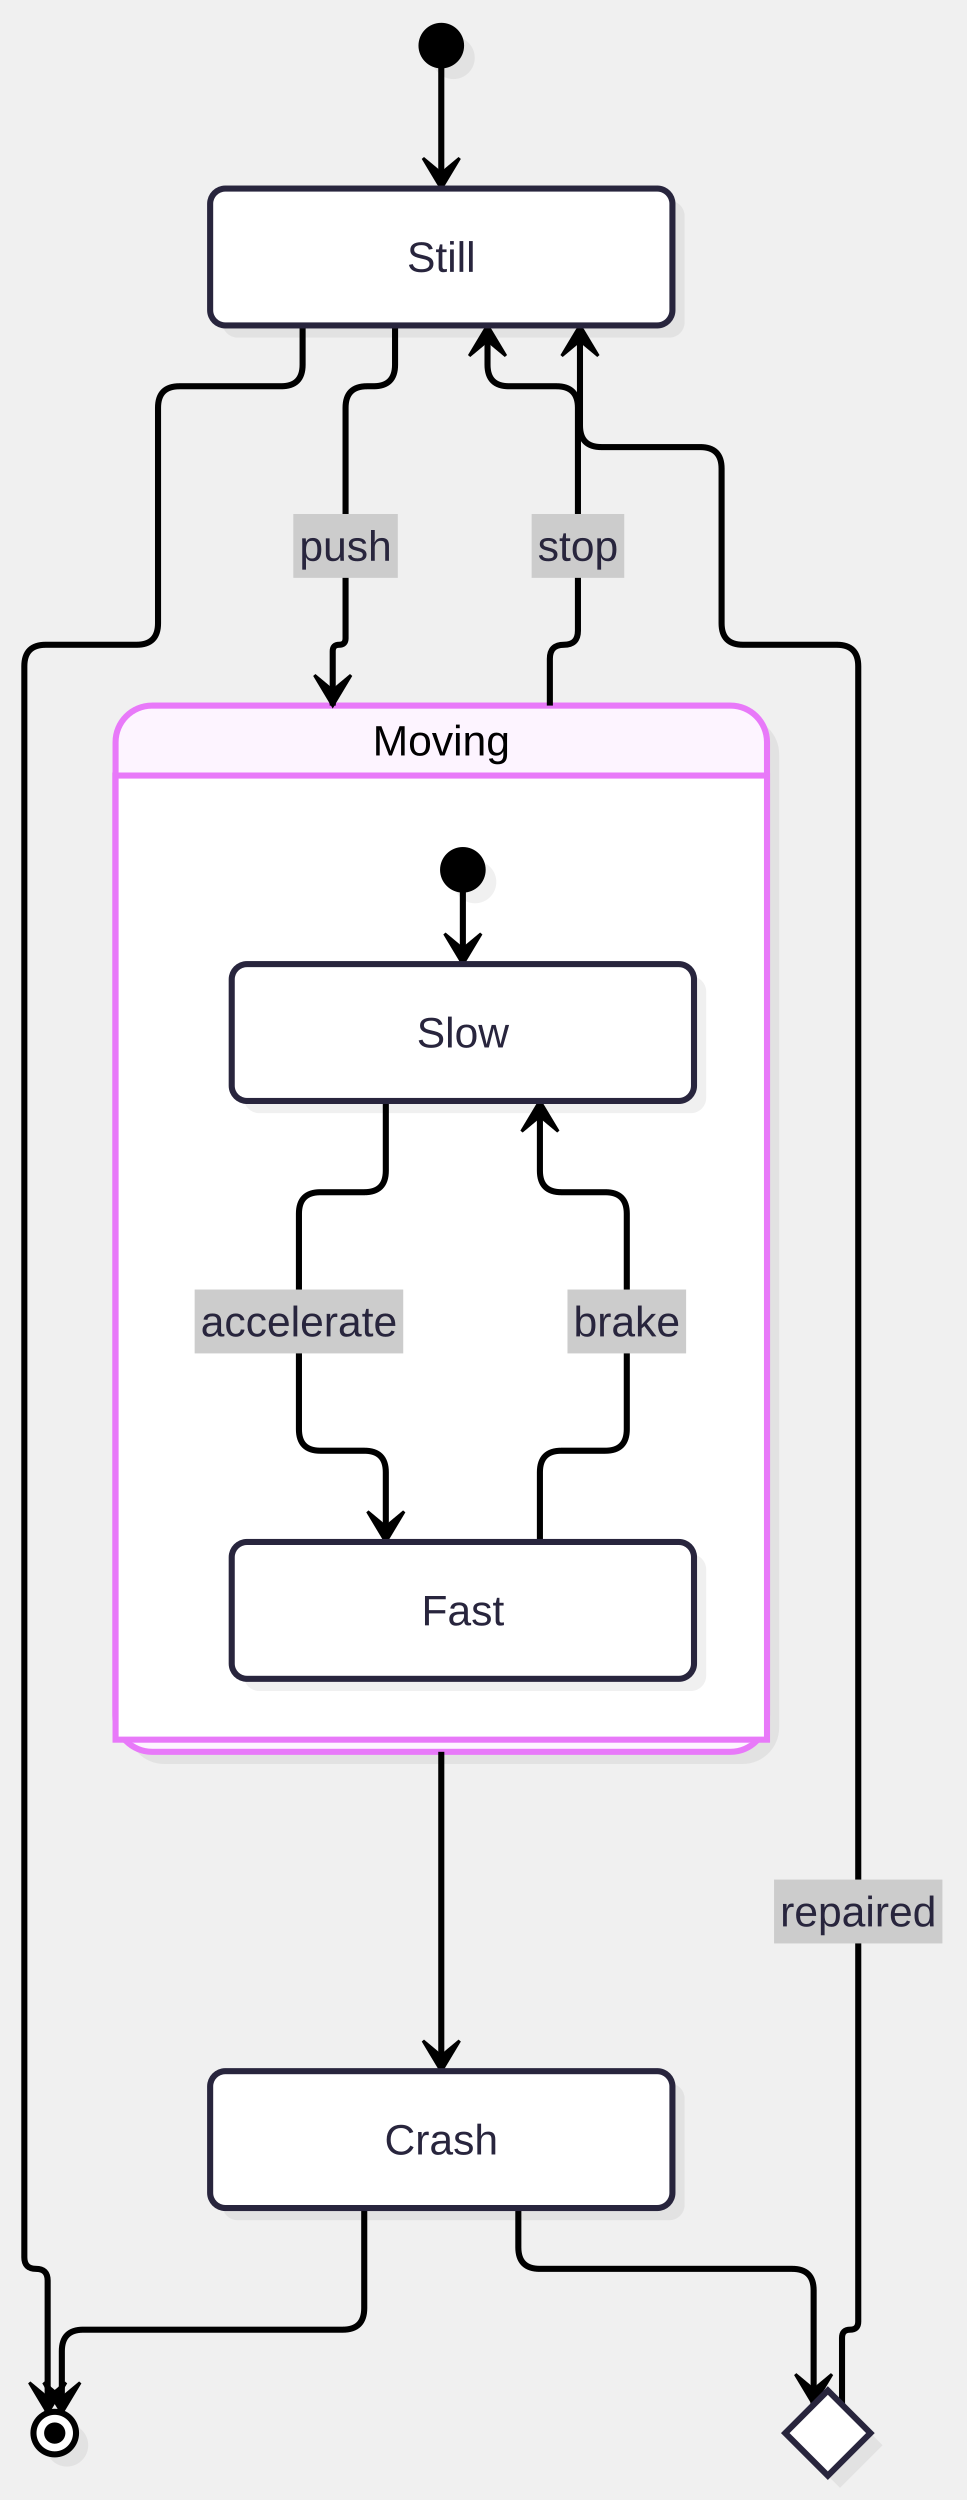
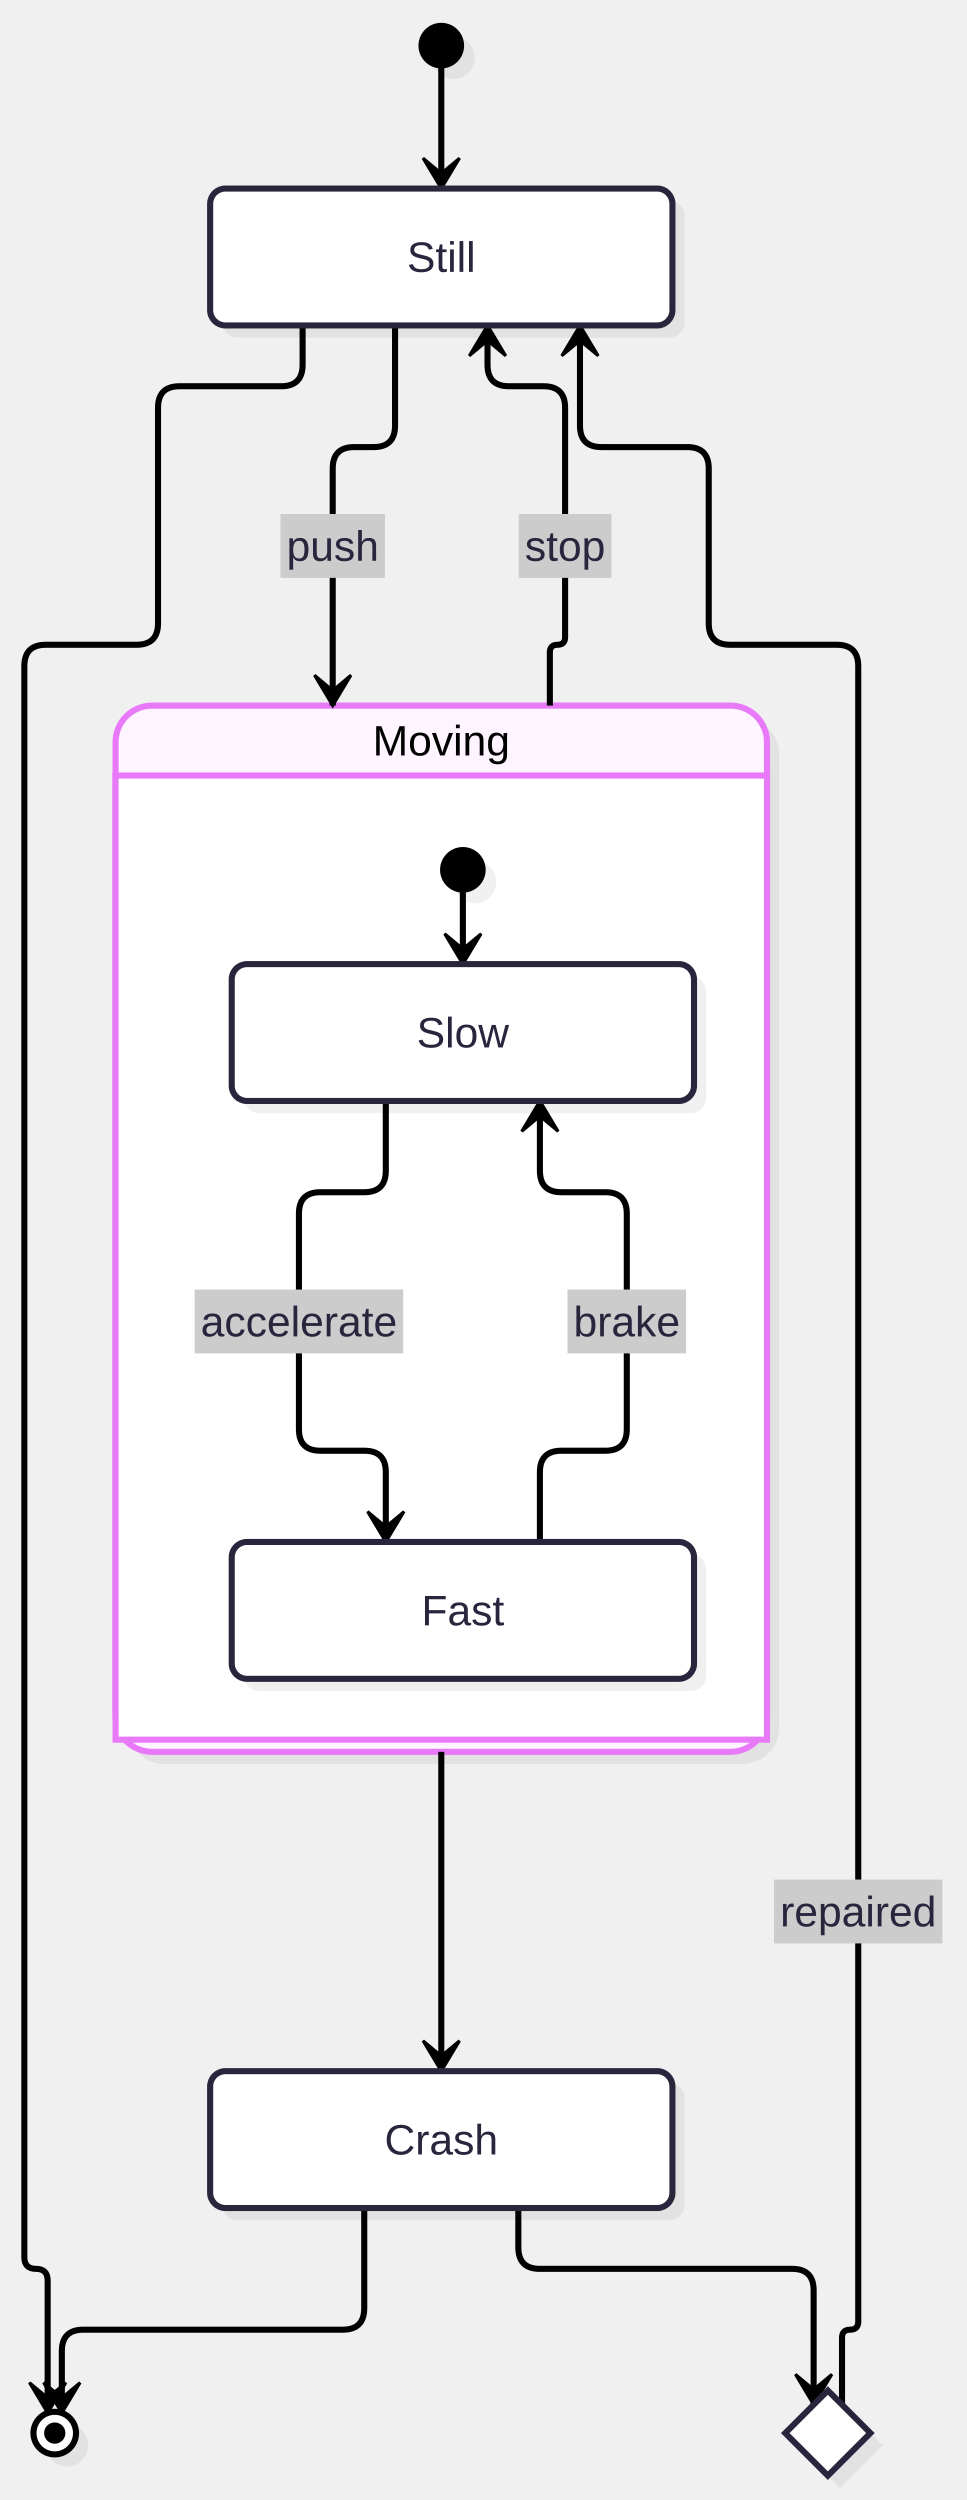
<svg xmlns="http://www.w3.org/2000/svg" id="my-svg" width="100%" class="statediagram" style="max-width: 317.866px; background-color: white;" viewBox="-8 -8 317.866 822" role="graphics-document document" aria-roledescription="stateDiagram">
  <style>#my-svg{font-family:"Recursive Variable", arial, sans-serif;font-size:16px;}#my-svg text{font-family:"Recursive Variable", arial, sans-serif;}</style>
  <g>
    <g class="clusters">
      <g id="cluster-Moving" class="cluster">
        <rect class="drop-shadow" x="34" y="228" width="214.19" height="344" rx="12" ry="12" fill="#000000" stroke="none" opacity="0.06" />
        <rect x="30" y="224" width="214.19" height="344" rx="12" ry="12" fill="#FDF4FF" stroke="#E879F9" stroke-width="2" />
        <rect x="30" y="247" width="214.19" height="317" fill="#ffffff" stroke="#E879F9" stroke-width="2" />
        <text class="cluster-label" x="137.095" y="240.4" text-anchor="middle" font-size="14" fill="#000000">Moving</text>
      </g>
    </g>
    <g class="edgePaths">
      <g id="L-root_start-Still-0" class="edgePath">
        <path class="flowchart-link LS-root_start LE-Still" d="M137.095,14L137.095,54" fill="none" stroke="#000000" stroke-width="2" />
        <path class="marker" d="M137.095,54L131.095,44L137.095,49L143.095,44Z" fill="#000000" stroke="#000000" stroke-width="1" />
      </g>
      <g id="L-Still-root_end-1" class="edgePath">
        <path class="flowchart-link LS-Still LE-root_end" d="M91.495,99L91.495,111.929C91.495,116.643,89.138,119,84.424,119L51.031,119C46.317,119,43.959,121.357,43.959,126.071L43.959,196.929C43.959,201.643,41.602,204,36.888,204L7.071,204C2.357,204,0,206.357,0,211.071L0,734.167C0,736.722,1.278,738,3.833,738L3.833,738C6.389,738,7.667,739.278,7.667,741.833L7.667,785.4" fill="none" stroke="#000000" stroke-width="2" />
        <path class="marker" d="M7.667,785.4L1.667,775.4L7.667,780.4L13.667,775.4Z" fill="#000000" stroke="#000000" stroke-width="1" />
      </g>
      <g id="L-Still-Moving-2" class="edgePath">
-         <path class="flowchart-link LS-Still LE-Moving" d="M121.895,99L121.895,111.929C121.895,116.643,119.538,119,114.824,119L112.693,119C107.979,119,105.621,121.357,105.621,126.071L105.621,201.888C105.621,203.296,104.917,204,103.509,204L103.509,204C102.101,204,101.397,204.704,101.397,206.112L101.397,224" fill="none" stroke="#000000" stroke-width="2" />
+         <path class="flowchart-link LS-Still LE-Moving" d="M121.895,99L121.895,131.929C121.895,136.643,119.538,139,114.824,139L108.468,139C103.754,139,101.397,141.357,101.397,146.071L101.397,224" fill="none" stroke="#000000" stroke-width="2" />
        <path class="marker" d="M101.397,224L95.397,214L101.397,219L107.397,214Z" fill="#000000" stroke="#000000" stroke-width="1" />
      </g>
      <g id="L-Moving-Still-3" class="edgePath">
-         <path class="flowchart-link LS-Moving LE-Still" d="M172.793,224L172.793,208.617C172.793,205.539,174.332,204,177.41,204L177.41,204C180.488,204,182.027,202.461,182.027,199.383L182.027,126.071C182.027,121.357,179.67,119,174.956,119L159.366,119C154.652,119,152.295,116.643,152.295,111.929L152.295,99" fill="none" stroke="#000000" stroke-width="2" />
+         <path class="flowchart-link LS-Moving LE-Still" d="M172.793,224L172.793,206.505C172.793,204.835,173.628,204,175.298,204L175.298,204C176.968,204,177.803,203.165,177.803,201.495L177.803,126.071C177.803,121.357,175.446,119,170.732,119L159.366,119C154.652,119,152.295,116.643,152.295,111.929L152.295,99" fill="none" stroke="#000000" stroke-width="2" />
        <path class="marker" d="M152.295,99L158.295,109L152.295,104L146.295,109Z" fill="#000000" stroke="#000000" stroke-width="1" />
      </g>
      <g id="L-Moving-Crash-4" class="edgePath">
        <path class="flowchart-link LS-Moving LE-Crash" d="M137.095,568L137.095,673" fill="none" stroke="#000000" stroke-width="2" />
        <path class="marker" d="M137.095,673L131.095,663L137.095,668L143.095,663Z" fill="#000000" stroke="#000000" stroke-width="1" />
      </g>
      <g id="L-Crash-root_end-5" class="edgePath">
        <path class="flowchart-link LS-Crash LE-root_end" d="M111.762,718L111.762,750.929C111.762,755.643,109.405,758,104.691,758L19.404,758C14.69,758,12.333,760.357,12.333,765.071L12.333,785.4" fill="none" stroke="#000000" stroke-width="2" />
        <path class="marker" d="M12.333,785.4L6.333,775.4L12.333,780.4L18.333,775.4Z" fill="#000000" stroke="#000000" stroke-width="1" />
      </g>
      <g id="L-Moving_start-Slow-6" class="edgePath">
        <path class="flowchart-link LS-Moving_start LE-Slow" d="M144.19,285L144.19,309" fill="none" stroke="#000000" stroke-width="2" />
        <path class="marker" d="M144.19,309L138.19,299L144.19,304L150.19,299Z" fill="#000000" stroke="#000000" stroke-width="1" />
      </g>
      <g id="L-Slow-Fast-7" class="edgePath">
        <path class="flowchart-link LS-Slow LE-Fast" d="M118.857,354L118.857,376.929C118.857,381.643,116.5,384,111.786,384L97.362,384C92.648,384,90.291,386.357,90.291,391.071L90.291,461.929C90.291,466.643,92.648,469,97.362,469L111.786,469C116.5,469,118.857,471.357,118.857,476.071L118.857,499" fill="none" stroke="#000000" stroke-width="2" />
        <path class="marker" d="M118.857,499L112.857,489L118.857,494L124.857,489Z" fill="#000000" stroke="#000000" stroke-width="1" />
      </g>
      <g id="L-Fast-Slow-8" class="edgePath">
        <path class="flowchart-link LS-Fast LE-Slow" d="M169.523,499L169.523,476.071C169.523,471.357,171.88,469,176.594,469L191.018,469C195.732,469,198.089,466.643,198.089,461.929L198.089,391.071C198.089,386.357,195.732,384,191.018,384L176.594,384C171.88,384,169.523,381.643,169.523,376.929L169.523,354" fill="none" stroke="#000000" stroke-width="2" />
        <path class="marker" d="M169.523,354L175.523,364L169.523,359L163.523,364Z" fill="#000000" stroke="#000000" stroke-width="1" />
      </g>
      <g id="L-Crash-check-9" class="edgePath">
        <path class="flowchart-link LS-Crash LE-check" d="M162.428,718L162.428,730.929C162.428,735.643,164.785,738,169.499,738L252.452,738C257.166,738,259.523,740.357,259.523,745.071L259.523,782.667" fill="none" stroke="#000000" stroke-width="2" />
        <path class="marker" d="M259.523,782.667L253.523,772.667L259.523,777.667L265.523,772.667Z" fill="#000000" stroke="#000000" stroke-width="1" />
      </g>
      <g id="L-check-Still-10" class="edgePath">
-         <path class="flowchart-link LS-check LE-Still" d="M268.857,782.667L268.857,760.667C268.857,758.889,269.746,758,271.523,758L271.523,758C273.301,758,274.19,757.111,274.19,755.333L274.19,211.071C274.19,206.357,271.833,204,267.119,204L236.329,204C231.615,204,229.257,201.643,229.257,196.929L229.257,146.071C229.257,141.357,226.9,139,222.186,139L189.766,139C185.052,139,182.695,136.643,182.695,131.929L182.695,99" fill="none" stroke="#000000" stroke-width="2" />
+         <path class="flowchart-link LS-check LE-Still" d="M268.857,782.667L268.857,760.667C268.857,758.889,269.746,758,271.523,758L271.523,758C273.301,758,274.19,757.111,274.19,755.333L274.19,211.071C274.19,206.357,271.833,204,267.119,204L232.104,204C227.39,204,225.033,201.643,225.033,196.929L225.033,146.071C225.033,141.357,222.676,139,217.962,139L189.766,139C185.052,139,182.695,136.643,182.695,131.929L182.695,99" fill="none" stroke="#000000" stroke-width="2" />
        <path class="marker" d="M182.695,99L188.695,109L182.695,104L176.695,109Z" fill="#000000" stroke="#000000" stroke-width="1" />
      </g>
    </g>
    <g class="edgeLabels">
      <g class="edgeLabel">
-         <rect x="88.445" y="161" width="34.352" height="21" fill="#cccccc" stroke="none" />
-         <text x="105.621" y="176.4" text-anchor="middle" font-size="14" fill="#28253D">push</text>
+         <rect x="84.221" y="161" width="34.352" height="21" fill="#cccccc" stroke="none" />
+         <text x="101.397" y="176.4" text-anchor="middle" font-size="14" fill="#28253D">push</text>
      </g>
      <g class="edgeLabel">
-         <rect x="166.797" y="161" width="30.46" height="21" fill="#cccccc" stroke="none" />
-         <text x="182.027" y="176.4" text-anchor="middle" font-size="14" fill="#28253D">stop</text>
+         <rect x="162.573" y="161" width="30.46" height="21" fill="#cccccc" stroke="none" />
+         <text x="177.803" y="176.4" text-anchor="middle" font-size="14" fill="#28253D">stop</text>
      </g>
      <g class="edgeLabel">
        <rect x="56" y="416" width="68.582" height="21" fill="#cccccc" stroke="none" />
        <text x="90.291" y="431.4" text-anchor="middle" font-size="14" fill="#28253D">accelerate</text>
      </g>
      <g class="edgeLabel">
        <rect x="178.582" y="416" width="39.014" height="21" fill="#cccccc" stroke="none" />
        <text x="198.089" y="431.4" text-anchor="middle" font-size="14" fill="#28253D">brake</text>
      </g>
      <g class="edgeLabel">
        <rect x="246.514" y="610" width="55.352" height="21" fill="#cccccc" stroke="none" />
        <text x="274.19" y="625.4" text-anchor="middle" font-size="14" fill="#28253D">repaired</text>
      </g>
    </g>
    <g class="nodes">
      <g id="state-root_start-0" class="node default">
        <circle class="drop-shadow" cx="141.095" cy="11" r="7" fill="#000000" stroke="none" opacity="0.06" />
        <circle cx="137.095" cy="7" r="7" fill="#000000" stroke="#000000" stroke-width="1" />
      </g>
      <g id="state-Still-1" class="node default">
        <rect class="drop-shadow" x="65.095" y="58" width="152" height="45" rx="5" ry="5" fill="#000000" stroke="none" opacity="0.06" />
        <rect class="basic label-container" x="61.095" y="54" width="152" height="45" rx="5" ry="5" fill="#ffffff" stroke="#28253D" stroke-width="2" />
        <text class="nodeLabel" x="137.095" y="81.4" text-anchor="middle" font-size="14" fill="#28253D">Still</text>
      </g>
      <g id="state-root_end-2" class="node default">
        <circle class="drop-shadow" cx="14" cy="796" r="7" fill="#000000" stroke="none" opacity="0.06" />
        <circle cx="10" cy="792" r="7" fill="#ffffff" stroke="#000000" stroke-width="2" />
        <circle cx="10" cy="792" r="2.5" fill="#000000" stroke="#000000" stroke-width="2" />
      </g>
      <g id="state-Crash-3" class="node default">
        <rect class="drop-shadow" x="65.095" y="677" width="152" height="45" rx="5" ry="5" fill="#000000" stroke="none" opacity="0.06" />
        <rect class="basic label-container" x="61.095" y="673" width="152" height="45" rx="5" ry="5" fill="#ffffff" stroke="#28253D" stroke-width="2" />
        <text class="nodeLabel" x="137.095" y="700.4" text-anchor="middle" font-size="14" fill="#28253D">Crash</text>
      </g>
      <g id="state-Moving_start-4" class="node default">
        <circle class="drop-shadow" cx="148.19" cy="282" r="7" fill="#000000" stroke="none" opacity="0.06" />
        <circle cx="144.19" cy="278" r="7" fill="#000000" stroke="#000000" stroke-width="1" />
      </g>
      <g id="state-Slow-5" class="node default">
        <rect class="drop-shadow" x="72.19" y="313" width="152" height="45" rx="5" ry="5" fill="#000000" stroke="none" opacity="0.06" />
        <rect class="basic label-container" x="68.19" y="309" width="152" height="45" rx="5" ry="5" fill="#ffffff" stroke="#28253D" stroke-width="2" />
        <text class="nodeLabel" x="144.19" y="336.4" text-anchor="middle" font-size="14" fill="#28253D">Slow</text>
      </g>
      <g id="state-Fast-6" class="node default">
        <rect class="drop-shadow" x="72.19" y="503" width="152" height="45" rx="5" ry="5" fill="#000000" stroke="none" opacity="0.06" />
        <rect class="basic label-container" x="68.19" y="499" width="152" height="45" rx="5" ry="5" fill="#ffffff" stroke="#28253D" stroke-width="2" />
        <text class="nodeLabel" x="144.19" y="526.4" text-anchor="middle" font-size="14" fill="#28253D">Fast</text>
      </g>
      <g id="state-check-7" class="node default">
        <path class="drop-shadow" d="M268.19,782L282.19,796L268.19,810L254.19,796Z" fill="#000000" stroke="none" opacity="0.06" />
        <path class="label-container" d="M264.19,778L278.19,792L264.19,806L250.19,792Z" fill="#ffffff" stroke="#28253D" stroke-width="2" />
      </g>
    </g>
  </g>
</svg>
